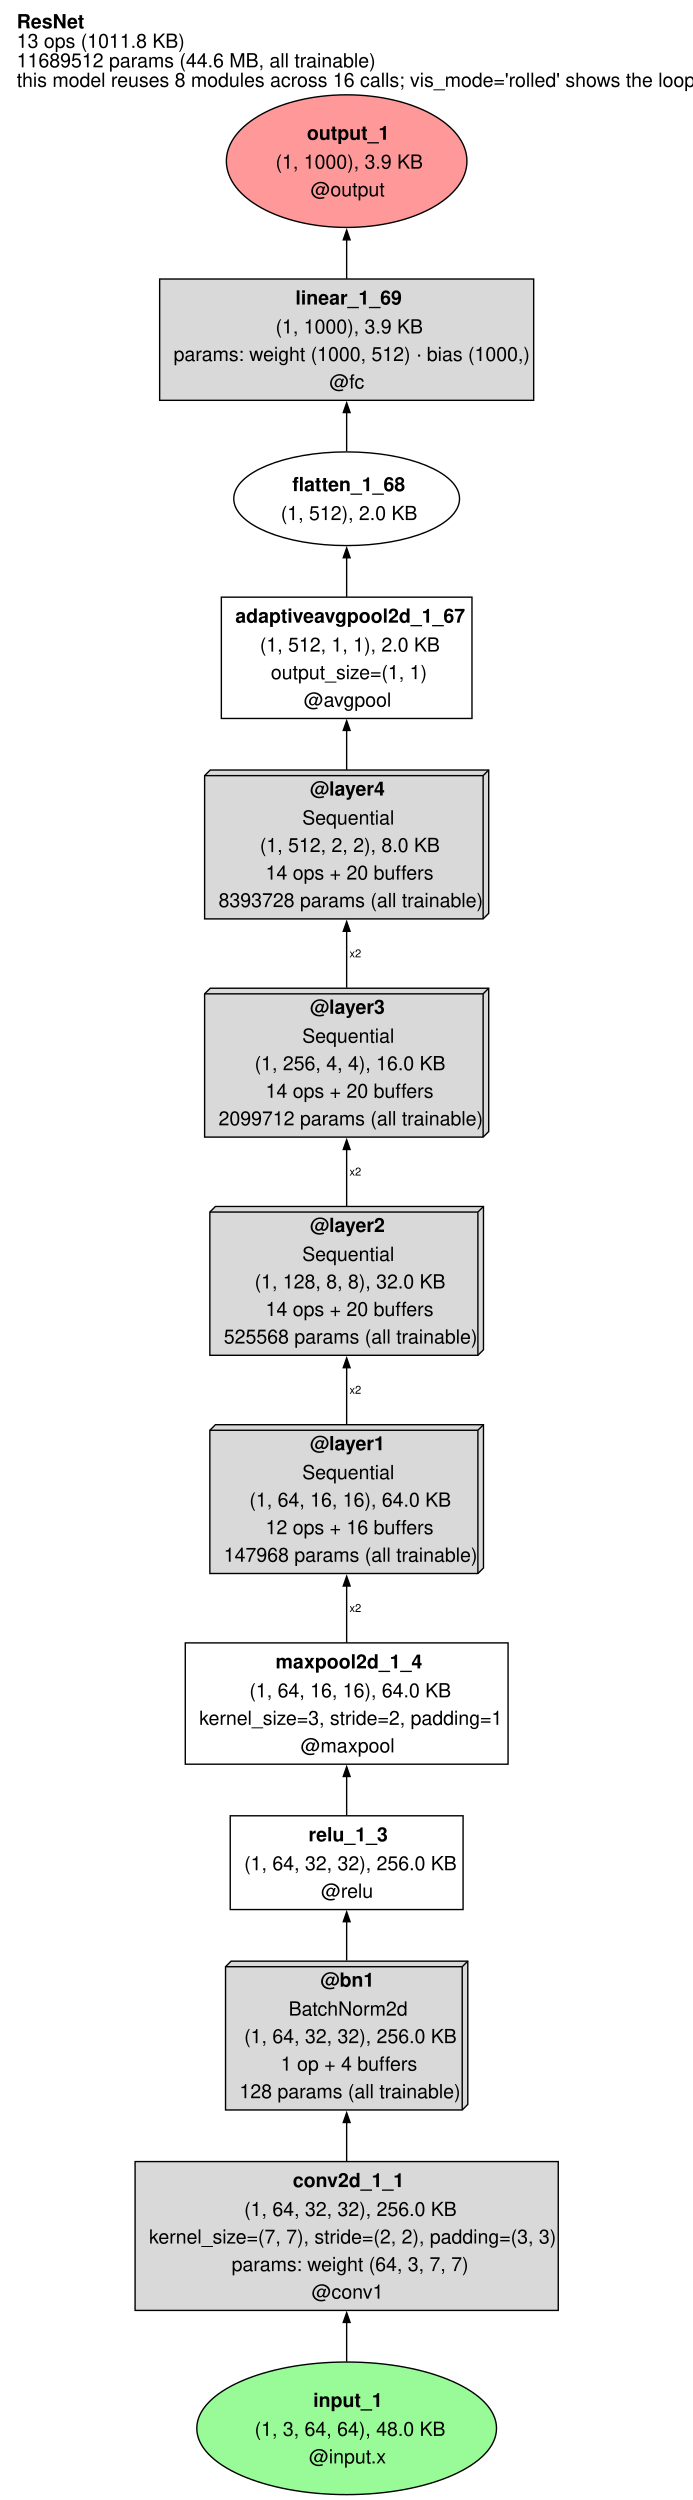
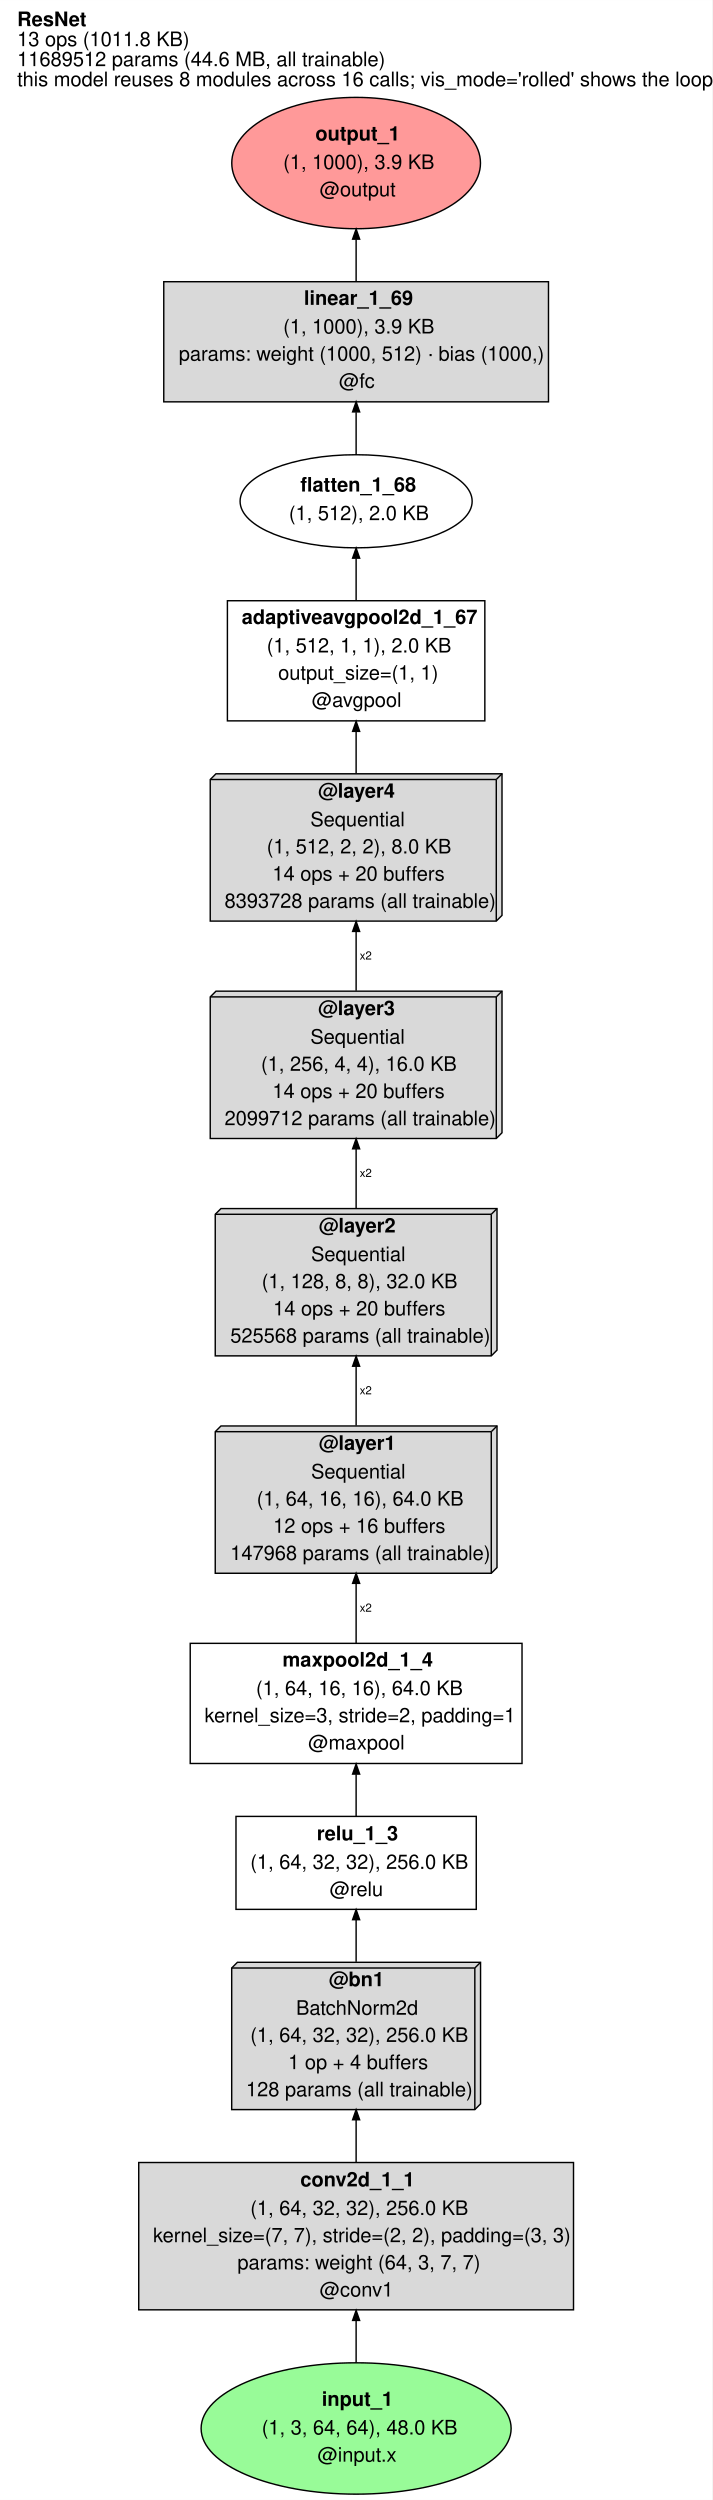
- <svg xmlns="http://www.w3.org/2000/svg" width="497pt" height="1793pt" viewBox="0.00 0.00 497.00 1793.00">
-   <g id="graph0" class="graph" transform="scale(1 1) rotate(0) translate(4 1789.14)">
-     <polygon fill="white" stroke="none" points="-4,4 -4,-1789.14 493.25,-1789.14 493.25,4 -4,4" />
-     <text xml:space="preserve" text-anchor="start" x="8" y="-1768.84" font-family="Helvetica,sans-Serif" font-weight="bold" font-size="14.00">ResNet</text>
-     <text xml:space="preserve" text-anchor="start" x="8" y="-1754.84" font-family="Helvetica,sans-Serif" font-size="14.00">13 ops (1011.8 KB)</text>
-     <text xml:space="preserve" text-anchor="start" x="8" y="-1740.84" font-family="Helvetica,sans-Serif" font-size="14.00">11689512 params (44.6 MB, all trainable)</text>
-     <text xml:space="preserve" text-anchor="start" x="8" y="-1726.84" font-family="Helvetica,sans-Serif" font-size="14.00">this model reuses 8 modules across 16 calls; vis_mode='rolled' shows the loop</text>
+ <svg xmlns="http://www.w3.org/2000/svg" width="498pt" height="1748pt" viewBox="0.00 0.00 498.00 1747.90">
+   <g id="graph0" class="graph" transform="scale(1 1) rotate(0) translate(4 1743.9)">
+     <polygon fill="white" stroke="transparent" points="-4,4 -4,-1743.9 494,-1743.9 494,4 -4,4" />
+     <text text-anchor="start" x="8" y="-1725.7" font-family="Helvetica,sans-Serif" font-weight="bold" font-size="14.00">ResNet</text>
+     <text text-anchor="start" x="8" y="-1711.7" font-family="Helvetica,sans-Serif" font-size="14.00">13 ops (1011.8 KB)</text>
+     <text text-anchor="start" x="8" y="-1697.7" font-family="Helvetica,sans-Serif" font-size="14.00">11689512 params (44.6 MB, all trainable)</text>
+     <text text-anchor="start" x="8" y="-1683.7" font-family="Helvetica,sans-Serif" font-size="14.00">this model reuses 8 modules across 16 calls; vis_mode='rolled' shows the loop</text>
    <g id="node1" class="node">
-       <ellipse fill="#98fb98" stroke="black" cx="244.62" cy="-47.55" rx="107.48" ry="47.55" />
-       <text xml:space="preserve" text-anchor="start" x="220.62" y="-62.88" font-family="Helvetica,sans-Serif" font-weight="bold" font-size="14.00">input_1</text>
-       <text xml:space="preserve" text-anchor="start" x="178.62" y="-42.13" font-family="Helvetica,sans-Serif" font-size="14.00">(1, 3, 64, 64), 48.0 KB</text>
-       <text xml:space="preserve" text-anchor="start" x="217.62" y="-22.38" font-family="Helvetica,sans-Serif" font-size="14.00">@input.x</text>
+       <ellipse fill="#98fb98" stroke="black" cx="245" cy="-45.96" rx="108.38" ry="45.92" />
+       <text text-anchor="start" x="221" y="-61.76" font-family="Helvetica,sans-Serif" font-weight="bold" font-size="14.00">input_1</text>
+       <text text-anchor="start" x="179" y="-41.76" font-family="Helvetica,sans-Serif" font-size="14.00">(1, 3, 64, 64), 48.0 KB</text>
+       <text text-anchor="start" x="218" y="-22.76" font-family="Helvetica,sans-Serif" font-size="14.00">@input.x</text>
    </g>
    <g id="node2" class="node">
-       <polygon fill="#d9d9d9" stroke="black" points="396.38,-238.86 92.88,-238.86 92.88,-132.11 396.38,-132.11 396.38,-238.86" />
-       <text xml:space="preserve" text-anchor="start" x="206" y="-220.56" font-family="Helvetica,sans-Serif" font-weight="bold" font-size="14.00">conv2d_1_1</text>
-       <text xml:space="preserve" text-anchor="start" x="171.12" y="-199.81" font-family="Helvetica,sans-Serif" font-size="14.00">(1, 64, 32, 32), 256.0 KB</text>
-       <text xml:space="preserve" text-anchor="start" x="102.88" y="-180.06" font-family="Helvetica,sans-Serif" font-size="14.00">kernel_size=(7, 7), stride=(2, 2), padding=(3, 3)</text>
-       <text xml:space="preserve" text-anchor="start" x="162.12" y="-160.31" font-family="Helvetica,sans-Serif" font-size="14.00">params: weight (64, 3, 7, 7)</text>
-       <text xml:space="preserve" text-anchor="start" x="219.5" y="-140.56" font-family="Helvetica,sans-Serif" font-size="14.00">@conv1</text>
+       <polygon fill="#d9d9d9" stroke="black" points="397,-231.92 93,-231.92 93,-128.92 397,-128.92 397,-231.92" />
+       <text text-anchor="start" x="206" y="-215.22" font-family="Helvetica,sans-Serif" font-weight="bold" font-size="14.00">conv2d_1_1</text>
+       <text text-anchor="start" x="171" y="-195.22" font-family="Helvetica,sans-Serif" font-size="14.00">(1, 64, 32, 32), 256.0 KB</text>
+       <text text-anchor="start" x="103" y="-176.22" font-family="Helvetica,sans-Serif" font-size="14.00">kernel_size=(7, 7), stride=(2, 2), padding=(3, 3)</text>
+       <text text-anchor="start" x="162" y="-157.22" font-family="Helvetica,sans-Serif" font-size="14.00">params: weight (64, 3, 7, 7)</text>
+       <text text-anchor="start" x="219.5" y="-138.22" font-family="Helvetica,sans-Serif" font-size="14.00">@conv1</text>
    </g>
    <g id="edge1" class="edge">
-       <path fill="none" stroke="black" d="M244.62,-95.33C244.62,-104.48 244.62,-114.19 244.62,-123.72" />
-       <polygon fill="black" stroke="black" points="242.18,-123.51 244.63,-130.51 247.08,-123.51 242.18,-123.51" />
+       <path fill="none" stroke="black" d="M245,-92.18C245,-101.59 245,-111.63 245,-121.42" />
+       <polygon fill="black" stroke="black" points="242.55,-121.5 245,-128.5 247.45,-121.5 242.55,-121.5" />
    </g>
    <g id="node3" class="node">
-       <polygon fill="#d9d9d9" stroke="black" points="331.5,-382.61 161.75,-382.61 157.75,-378.61 157.75,-275.86 327.5,-275.86 331.5,-279.86 331.5,-382.61" />
-       <polyline fill="none" stroke="black" points="327.5,-378.61 157.75,-378.61" />
-       <polyline fill="none" stroke="black" points="327.5,-378.61 327.5,-275.86" />
-       <polyline fill="none" stroke="black" points="327.5,-378.61 331.5,-382.61" />
-       <text xml:space="preserve" text-anchor="start" x="225.88" y="-364.31" font-family="Helvetica,sans-Serif" font-weight="bold" font-size="14.00">@bn1</text>
-       <text xml:space="preserve" text-anchor="start" x="203" y="-343.56" font-family="Helvetica,sans-Serif" font-size="14.00">BatchNorm2d</text>
-       <text xml:space="preserve" text-anchor="start" x="171.12" y="-323.81" font-family="Helvetica,sans-Serif" font-size="14.00">(1, 64, 32, 32), 256.0 KB</text>
-       <text xml:space="preserve" text-anchor="start" x="197.38" y="-304.06" font-family="Helvetica,sans-Serif" font-size="14.00">1 op + 4 buffers</text>
-       <text xml:space="preserve" text-anchor="start" x="167.75" y="-284.31" font-family="Helvetica,sans-Serif" font-size="14.00">128 params (all trainable)</text>
+       <polygon fill="#d9d9d9" stroke="black" points="332,-371.92 162,-371.92 158,-367.92 158,-268.92 328,-268.92 332,-272.92 332,-371.92" />
+       <polyline fill="none" stroke="black" points="328,-367.92 158,-367.92 " />
+       <polyline fill="none" stroke="black" points="328,-367.92 328,-268.92 " />
+       <polyline fill="none" stroke="black" points="328,-367.92 332,-371.92 " />
+       <text text-anchor="start" x="226" y="-355.22" font-family="Helvetica,sans-Serif" font-weight="bold" font-size="14.00">@bn1</text>
+       <text text-anchor="start" x="203" y="-335.22" font-family="Helvetica,sans-Serif" font-size="14.00">BatchNorm2d</text>
+       <text text-anchor="start" x="171" y="-316.22" font-family="Helvetica,sans-Serif" font-size="14.00">(1, 64, 32, 32), 256.0 KB</text>
+       <text text-anchor="start" x="197.5" y="-297.22" font-family="Helvetica,sans-Serif" font-size="14.00">1 op + 4 buffers</text>
+       <text text-anchor="start" x="168" y="-278.22" font-family="Helvetica,sans-Serif" font-size="14.00">128 params (all trainable)</text>
    </g>
    <g id="edge2" class="edge">
-       <path fill="none" stroke="black" d="M244.62,-239.26C244.62,-248.3 244.62,-257.76 244.62,-267" />
-       <polygon fill="black" stroke="black" points="242.18,-266.89 244.63,-273.89 247.08,-266.89 242.18,-266.89" />
+       <path fill="none" stroke="black" d="M245,-232.03C245,-241.68 245,-251.86 245,-261.72" />
+       <polygon fill="black" stroke="black" points="242.55,-261.83 245,-268.83 247.45,-261.83 242.55,-261.83" />
    </g>
    <g id="node4" class="node">
-       <polygon fill="white" stroke="black" points="328.12,-486.86 161.12,-486.86 161.12,-419.61 328.12,-419.61 328.12,-486.86" />
-       <text xml:space="preserve" text-anchor="start" x="217.25" y="-468.56" font-family="Helvetica,sans-Serif" font-weight="bold" font-size="14.00">relu_1_3</text>
-       <text xml:space="preserve" text-anchor="start" x="171.12" y="-447.81" font-family="Helvetica,sans-Serif" font-size="14.00">(1, 64, 32, 32), 256.0 KB</text>
-       <text xml:space="preserve" text-anchor="start" x="226.25" y="-428.06" font-family="Helvetica,sans-Serif" font-size="14.00">@relu</text>
+       <polygon fill="white" stroke="black" points="329,-473.92 161,-473.92 161,-408.92 329,-408.92 329,-473.92" />
+       <text text-anchor="start" x="217.5" y="-457.22" font-family="Helvetica,sans-Serif" font-weight="bold" font-size="14.00">relu_1_3</text>
+       <text text-anchor="start" x="171" y="-437.22" font-family="Helvetica,sans-Serif" font-size="14.00">(1, 64, 32, 32), 256.0 KB</text>
+       <text text-anchor="start" x="226.5" y="-418.22" font-family="Helvetica,sans-Serif" font-size="14.00">@relu</text>
    </g>
    <g id="edge3" class="edge">
-       <path fill="none" stroke="black" d="M244.62,-383.03C244.62,-392.4 244.62,-402.04 244.62,-411.02" />
-       <polygon fill="black" stroke="black" points="242.18,-410.9 244.63,-417.9 247.08,-410.9 242.18,-410.9" />
+       <path fill="none" stroke="black" d="M245,-372.24C245,-382.1 245,-392.29 245,-401.7" />
+       <polygon fill="black" stroke="black" points="242.55,-401.71 245,-408.71 247.45,-401.71 242.55,-401.71" />
    </g>
    <g id="node5" class="node">
-       <polygon fill="white" stroke="black" points="360.38,-610.86 128.88,-610.86 128.88,-523.86 360.38,-523.86 360.38,-610.86" />
-       <text xml:space="preserve" text-anchor="start" x="193.62" y="-592.56" font-family="Helvetica,sans-Serif" font-weight="bold" font-size="14.00">maxpool2d_1_4</text>
-       <text xml:space="preserve" text-anchor="start" x="174.88" y="-571.81" font-family="Helvetica,sans-Serif" font-size="14.00">(1, 64, 16, 16), 64.0 KB</text>
-       <text xml:space="preserve" text-anchor="start" x="138.88" y="-552.06" font-family="Helvetica,sans-Serif" font-size="14.00">kernel_size=3, stride=2, padding=1</text>
-       <text xml:space="preserve" text-anchor="start" x="211.62" y="-532.31" font-family="Helvetica,sans-Serif" font-size="14.00">@maxpool</text>
+       <polygon fill="white" stroke="black" points="361,-594.92 129,-594.92 129,-510.92 361,-510.92 361,-594.92" />
+       <text text-anchor="start" x="193.5" y="-578.72" font-family="Helvetica,sans-Serif" font-weight="bold" font-size="14.00">maxpool2d_1_4</text>
+       <text text-anchor="start" x="175" y="-558.72" font-family="Helvetica,sans-Serif" font-size="14.00">(1, 64, 16, 16), 64.0 KB</text>
+       <text text-anchor="start" x="139" y="-539.72" font-family="Helvetica,sans-Serif" font-size="14.00">kernel_size=3, stride=2, padding=1</text>
+       <text text-anchor="start" x="211.5" y="-520.72" font-family="Helvetica,sans-Serif" font-size="14.00">@maxpool</text>
    </g>
    <g id="edge4" class="edge">
-       <path fill="none" stroke="black" d="M244.62,-487.27C244.62,-496.06 244.62,-505.77 244.62,-515.28" />
-       <polygon fill="black" stroke="black" points="242.18,-515.05 244.63,-522.05 247.08,-515.05 242.18,-515.05" />
+       <path fill="none" stroke="black" d="M245,-474.1C245,-483.24 245,-493.45 245,-503.37" />
+       <polygon fill="black" stroke="black" points="242.55,-503.53 245,-510.53 247.45,-503.53 242.55,-503.53" />
    </g>
    <g id="node6" class="node">
-       <polygon fill="#d9d9d9" stroke="black" points="342.75,-767.36 150.5,-767.36 146.5,-763.36 146.5,-660.61 338.75,-660.61 342.75,-664.61 342.75,-767.36" />
-       <polyline fill="none" stroke="black" points="338.75,-763.36 146.5,-763.36" />
-       <polyline fill="none" stroke="black" points="338.75,-763.36 338.75,-660.61" />
-       <polyline fill="none" stroke="black" points="338.75,-763.36 342.75,-767.36" />
-       <text xml:space="preserve" text-anchor="start" x="218.38" y="-749.06" font-family="Helvetica,sans-Serif" font-weight="bold" font-size="14.00">@layer1</text>
-       <text xml:space="preserve" text-anchor="start" x="212.75" y="-728.31" font-family="Helvetica,sans-Serif" font-size="14.00">Sequential</text>
-       <text xml:space="preserve" text-anchor="start" x="174.88" y="-708.56" font-family="Helvetica,sans-Serif" font-size="14.00">(1, 64, 16, 16), 64.0 KB</text>
-       <text xml:space="preserve" text-anchor="start" x="186.5" y="-688.81" font-family="Helvetica,sans-Serif" font-size="14.00">12 ops + 16 buffers</text>
-       <text xml:space="preserve" text-anchor="start" x="156.5" y="-669.06" font-family="Helvetica,sans-Serif" font-size="14.00">147968 params (all trainable)</text>
+       <polygon fill="#d9d9d9" stroke="black" points="343.5,-746.92 150.5,-746.92 146.5,-742.92 146.5,-643.92 339.5,-643.92 343.5,-647.92 343.5,-746.92" />
+       <polyline fill="none" stroke="black" points="339.5,-742.92 146.5,-742.92 " />
+       <polyline fill="none" stroke="black" points="339.5,-742.92 339.5,-643.92 " />
+       <polyline fill="none" stroke="black" points="339.5,-742.92 343.5,-746.92 " />
+       <text text-anchor="start" x="219" y="-730.22" font-family="Helvetica,sans-Serif" font-weight="bold" font-size="14.00">@layer1</text>
+       <text text-anchor="start" x="213.5" y="-710.22" font-family="Helvetica,sans-Serif" font-size="14.00">Sequential</text>
+       <text text-anchor="start" x="175.5" y="-691.22" font-family="Helvetica,sans-Serif" font-size="14.00">(1, 64, 16, 16), 64.0 KB</text>
+       <text text-anchor="start" x="187" y="-672.22" font-family="Helvetica,sans-Serif" font-size="14.00">12 ops + 16 buffers</text>
+       <text text-anchor="start" x="157" y="-653.22" font-family="Helvetica,sans-Serif" font-size="14.00">147968 params (all trainable)</text>
    </g>
    <g id="edge5" class="edge">
-       <path fill="none" stroke="black" d="M244.62,-610.97C244.62,-623.73 244.62,-637.99 244.62,-651.71" />
-       <polygon fill="black" stroke="black" points="242.18,-651.65 244.63,-658.65 247.08,-651.65 242.18,-651.65" />
-       <text xml:space="preserve" text-anchor="start" x="246.62" y="-633.01" font-family="Helvetica,sans-Serif" font-size="8.00">x2</text>
+       <path fill="none" stroke="black" d="M245,-594.94C245,-607.98 245,-622.65 245,-636.64" />
+       <polygon fill="black" stroke="black" points="242.55,-636.88 245,-643.88 247.45,-636.88 242.55,-636.88" />
+       <text text-anchor="start" x="247.5" y="-617.02" font-family="Helvetica,sans-Serif" font-size="8.00">x2</text>
    </g>
    <g id="node7" class="node">
-       <polygon fill="#d9d9d9" stroke="black" points="342.75,-923.86 150.5,-923.86 146.5,-919.86 146.5,-817.11 338.75,-817.11 342.75,-821.11 342.75,-923.86" />
-       <polyline fill="none" stroke="black" points="338.75,-919.86 146.5,-919.86" />
-       <polyline fill="none" stroke="black" points="338.75,-919.86 338.75,-817.11" />
-       <polyline fill="none" stroke="black" points="338.75,-919.86 342.75,-923.86" />
-       <text xml:space="preserve" text-anchor="start" x="218.38" y="-905.56" font-family="Helvetica,sans-Serif" font-weight="bold" font-size="14.00">@layer2</text>
-       <text xml:space="preserve" text-anchor="start" x="212.75" y="-884.81" font-family="Helvetica,sans-Serif" font-size="14.00">Sequential</text>
-       <text xml:space="preserve" text-anchor="start" x="178.62" y="-865.06" font-family="Helvetica,sans-Serif" font-size="14.00">(1, 128, 8, 8), 32.0 KB</text>
-       <text xml:space="preserve" text-anchor="start" x="186.5" y="-845.31" font-family="Helvetica,sans-Serif" font-size="14.00">14 ops + 20 buffers</text>
-       <text xml:space="preserve" text-anchor="start" x="156.5" y="-825.56" font-family="Helvetica,sans-Serif" font-size="14.00">525568 params (all trainable)</text>
+       <polygon fill="#d9d9d9" stroke="black" points="343.5,-898.92 150.5,-898.92 146.5,-894.92 146.5,-795.92 339.5,-795.92 343.5,-799.92 343.5,-898.92" />
+       <polyline fill="none" stroke="black" points="339.5,-894.92 146.5,-894.92 " />
+       <polyline fill="none" stroke="black" points="339.5,-894.92 339.5,-795.92 " />
+       <polyline fill="none" stroke="black" points="339.5,-894.92 343.5,-898.92 " />
+       <text text-anchor="start" x="219" y="-882.22" font-family="Helvetica,sans-Serif" font-weight="bold" font-size="14.00">@layer2</text>
+       <text text-anchor="start" x="213.5" y="-862.22" font-family="Helvetica,sans-Serif" font-size="14.00">Sequential</text>
+       <text text-anchor="start" x="179" y="-843.22" font-family="Helvetica,sans-Serif" font-size="14.00">(1, 128, 8, 8), 32.0 KB</text>
+       <text text-anchor="start" x="187" y="-824.22" font-family="Helvetica,sans-Serif" font-size="14.00">14 ops + 20 buffers</text>
+       <text text-anchor="start" x="157" y="-805.22" font-family="Helvetica,sans-Serif" font-size="14.00">525568 params (all trainable)</text>
    </g>
    <g id="edge6" class="edge">
-       <path fill="none" stroke="black" d="M244.62,-767.72C244.62,-780.82 244.62,-794.97 244.62,-808.44" />
-       <polygon fill="black" stroke="black" points="242.18,-808.2 244.63,-815.2 247.08,-808.2 242.18,-808.2" />
-       <text xml:space="preserve" text-anchor="start" x="246.62" y="-789.51" font-family="Helvetica,sans-Serif" font-size="8.00">x2</text>
+       <path fill="none" stroke="black" d="M245,-747.21C245,-760.52 245,-774.98 245,-788.64" />
+       <polygon fill="black" stroke="black" points="242.55,-788.69 245,-795.69 247.45,-788.69 242.55,-788.69" />
+       <text text-anchor="start" x="247.5" y="-769.02" font-family="Helvetica,sans-Serif" font-size="8.00">x2</text>
    </g>
    <g id="node8" class="node">
-       <polygon fill="#d9d9d9" stroke="black" points="346.5,-1080.36 146.75,-1080.36 142.75,-1076.36 142.75,-973.61 342.5,-973.61 346.5,-977.61 346.5,-1080.36" />
-       <polyline fill="none" stroke="black" points="342.5,-1076.36 142.75,-1076.36" />
-       <polyline fill="none" stroke="black" points="342.5,-1076.36 342.5,-973.61" />
-       <polyline fill="none" stroke="black" points="342.5,-1076.36 346.5,-1080.36" />
-       <text xml:space="preserve" text-anchor="start" x="218.38" y="-1062.06" font-family="Helvetica,sans-Serif" font-weight="bold" font-size="14.00">@layer3</text>
-       <text xml:space="preserve" text-anchor="start" x="212.75" y="-1041.31" font-family="Helvetica,sans-Serif" font-size="14.00">Sequential</text>
-       <text xml:space="preserve" text-anchor="start" x="178.62" y="-1021.56" font-family="Helvetica,sans-Serif" font-size="14.00">(1, 256, 4, 4), 16.0 KB</text>
-       <text xml:space="preserve" text-anchor="start" x="186.5" y="-1001.81" font-family="Helvetica,sans-Serif" font-size="14.00">14 ops + 20 buffers</text>
-       <text xml:space="preserve" text-anchor="start" x="152.75" y="-982.06" font-family="Helvetica,sans-Serif" font-size="14.00">2099712 params (all trainable)</text>
+       <polygon fill="#d9d9d9" stroke="black" points="347,-1050.92 147,-1050.92 143,-1046.92 143,-947.92 343,-947.92 347,-951.92 347,-1050.92" />
+       <polyline fill="none" stroke="black" points="343,-1046.92 143,-1046.92 " />
+       <polyline fill="none" stroke="black" points="343,-1046.92 343,-947.92 " />
+       <polyline fill="none" stroke="black" points="343,-1046.92 347,-1050.92 " />
+       <text text-anchor="start" x="218.5" y="-1034.22" font-family="Helvetica,sans-Serif" font-weight="bold" font-size="14.00">@layer3</text>
+       <text text-anchor="start" x="213" y="-1014.22" font-family="Helvetica,sans-Serif" font-size="14.00">Sequential</text>
+       <text text-anchor="start" x="178.5" y="-995.22" font-family="Helvetica,sans-Serif" font-size="14.00">(1, 256, 4, 4), 16.0 KB</text>
+       <text text-anchor="start" x="186.5" y="-976.22" font-family="Helvetica,sans-Serif" font-size="14.00">14 ops + 20 buffers</text>
+       <text text-anchor="start" x="153" y="-957.22" font-family="Helvetica,sans-Serif" font-size="14.00">2099712 params (all trainable)</text>
    </g>
    <g id="edge7" class="edge">
-       <path fill="none" stroke="black" d="M244.62,-924.22C244.62,-937.32 244.62,-951.47 244.62,-964.94" />
-       <polygon fill="black" stroke="black" points="242.18,-964.7 244.63,-971.7 247.08,-964.7 242.18,-964.7" />
-       <text xml:space="preserve" text-anchor="start" x="246.62" y="-946.01" font-family="Helvetica,sans-Serif" font-size="8.00">x2</text>
+       <path fill="none" stroke="black" d="M245,-899.21C245,-912.52 245,-926.98 245,-940.64" />
+       <polygon fill="black" stroke="black" points="242.55,-940.69 245,-947.69 247.45,-940.69 242.55,-940.69" />
+       <text text-anchor="start" x="247.5" y="-921.02" font-family="Helvetica,sans-Serif" font-size="8.00">x2</text>
    </g>
    <g id="node9" class="node">
-       <polygon fill="#d9d9d9" stroke="black" points="346.5,-1236.86 146.75,-1236.86 142.75,-1232.86 142.75,-1130.11 342.5,-1130.11 346.5,-1134.11 346.5,-1236.86" />
-       <polyline fill="none" stroke="black" points="342.5,-1232.86 142.75,-1232.86" />
-       <polyline fill="none" stroke="black" points="342.5,-1232.86 342.5,-1130.11" />
-       <polyline fill="none" stroke="black" points="342.5,-1232.86 346.5,-1236.86" />
-       <text xml:space="preserve" text-anchor="start" x="218.38" y="-1218.56" font-family="Helvetica,sans-Serif" font-weight="bold" font-size="14.00">@layer4</text>
-       <text xml:space="preserve" text-anchor="start" x="212.75" y="-1197.81" font-family="Helvetica,sans-Serif" font-size="14.00">Sequential</text>
-       <text xml:space="preserve" text-anchor="start" x="182.38" y="-1178.06" font-family="Helvetica,sans-Serif" font-size="14.00">(1, 512, 2, 2), 8.0 KB</text>
-       <text xml:space="preserve" text-anchor="start" x="186.5" y="-1158.31" font-family="Helvetica,sans-Serif" font-size="14.00">14 ops + 20 buffers</text>
-       <text xml:space="preserve" text-anchor="start" x="152.75" y="-1138.56" font-family="Helvetica,sans-Serif" font-size="14.00">8393728 params (all trainable)</text>
+       <polygon fill="#d9d9d9" stroke="black" points="347,-1202.92 147,-1202.92 143,-1198.92 143,-1099.92 343,-1099.92 347,-1103.92 347,-1202.92" />
+       <polyline fill="none" stroke="black" points="343,-1198.92 143,-1198.92 " />
+       <polyline fill="none" stroke="black" points="343,-1198.92 343,-1099.92 " />
+       <polyline fill="none" stroke="black" points="343,-1198.92 347,-1202.92 " />
+       <text text-anchor="start" x="218.5" y="-1186.22" font-family="Helvetica,sans-Serif" font-weight="bold" font-size="14.00">@layer4</text>
+       <text text-anchor="start" x="213" y="-1166.22" font-family="Helvetica,sans-Serif" font-size="14.00">Sequential</text>
+       <text text-anchor="start" x="182.5" y="-1147.22" font-family="Helvetica,sans-Serif" font-size="14.00">(1, 512, 2, 2), 8.0 KB</text>
+       <text text-anchor="start" x="186.5" y="-1128.22" font-family="Helvetica,sans-Serif" font-size="14.00">14 ops + 20 buffers</text>
+       <text text-anchor="start" x="153" y="-1109.22" font-family="Helvetica,sans-Serif" font-size="14.00">8393728 params (all trainable)</text>
    </g>
    <g id="edge8" class="edge">
-       <path fill="none" stroke="black" d="M244.62,-1080.72C244.62,-1093.82 244.62,-1107.97 244.62,-1121.44" />
-       <polygon fill="black" stroke="black" points="242.18,-1121.2 244.63,-1128.2 247.08,-1121.2 242.18,-1121.2" />
-       <text xml:space="preserve" text-anchor="start" x="246.62" y="-1102.51" font-family="Helvetica,sans-Serif" font-size="8.00">x2</text>
+       <path fill="none" stroke="black" d="M245,-1051.21C245,-1064.52 245,-1078.98 245,-1092.64" />
+       <polygon fill="black" stroke="black" points="242.55,-1092.69 245,-1099.69 247.45,-1092.69 242.55,-1092.69" />
+       <text text-anchor="start" x="247.5" y="-1073.02" font-family="Helvetica,sans-Serif" font-size="8.00">x2</text>
    </g>
    <g id="node10" class="node">
-       <polygon fill="white" stroke="black" points="334.5,-1360.86 154.75,-1360.86 154.75,-1273.86 334.5,-1273.86 334.5,-1360.86" />
-       <text xml:space="preserve" text-anchor="start" x="164.75" y="-1342.56" font-family="Helvetica,sans-Serif" font-weight="bold" font-size="14.00">adaptiveavgpool2d_1_67</text>
-       <text xml:space="preserve" text-anchor="start" x="182.38" y="-1321.81" font-family="Helvetica,sans-Serif" font-size="14.00">(1, 512, 1, 1), 2.0 KB</text>
-       <text xml:space="preserve" text-anchor="start" x="190.25" y="-1302.06" font-family="Helvetica,sans-Serif" font-size="14.00">output_size=(1, 1)</text>
-       <text xml:space="preserve" text-anchor="start" x="213.88" y="-1282.31" font-family="Helvetica,sans-Serif" font-size="14.00">@avgpool</text>
+       <polygon fill="white" stroke="black" points="335,-1323.92 155,-1323.92 155,-1239.92 335,-1239.92 335,-1323.92" />
+       <text text-anchor="start" x="165" y="-1307.72" font-family="Helvetica,sans-Serif" font-weight="bold" font-size="14.00">adaptiveavgpool2d_1_67</text>
+       <text text-anchor="start" x="182.5" y="-1287.72" font-family="Helvetica,sans-Serif" font-size="14.00">(1, 512, 1, 1), 2.0 KB</text>
+       <text text-anchor="start" x="190.5" y="-1268.72" font-family="Helvetica,sans-Serif" font-size="14.00">output_size=(1, 1)</text>
+       <text text-anchor="start" x="214" y="-1249.72" font-family="Helvetica,sans-Serif" font-size="14.00">@avgpool</text>
    </g>
    <g id="edge9" class="edge">
-       <path fill="none" stroke="black" d="M244.62,-1236.98C244.62,-1246.33 244.62,-1256.05 244.62,-1265.36" />
-       <polygon fill="black" stroke="black" points="242.18,-1265.25 244.63,-1272.25 247.08,-1265.25 242.18,-1265.25" />
+       <path fill="none" stroke="black" d="M245,-1203.21C245,-1212.83 245,-1222.86 245,-1232.41" />
+       <polygon fill="black" stroke="black" points="242.55,-1232.59 245,-1239.59 247.45,-1232.59 242.55,-1232.59" />
    </g>
    <g id="node11" class="node">
-       <ellipse fill="white" stroke="black" cx="244.62" cy="-1431.44" rx="80.96" ry="33.59" />
-       <text xml:space="preserve" text-anchor="start" x="205.62" y="-1436.89" font-family="Helvetica,sans-Serif" font-weight="bold" font-size="14.00">flatten_1_68</text>
-       <text xml:space="preserve" text-anchor="start" x="197.38" y="-1416.14" font-family="Helvetica,sans-Serif" font-size="14.00">(1, 512), 2.0 KB</text>
+       <ellipse fill="white" stroke="black" cx="245" cy="-1393.45" rx="81.13" ry="32.55" />
+       <text text-anchor="start" x="206" y="-1400.25" font-family="Helvetica,sans-Serif" font-weight="bold" font-size="14.00">flatten_1_68</text>
+       <text text-anchor="start" x="198" y="-1380.25" font-family="Helvetica,sans-Serif" font-size="14.00">(1, 512), 2.0 KB</text>
    </g>
    <g id="edge10" class="edge">
-       <path fill="none" stroke="black" d="M244.62,-1361.05C244.62,-1370.34 244.62,-1380.14 244.62,-1389.36" />
-       <polygon fill="black" stroke="black" points="242.18,-1389.12 244.63,-1396.12 247.08,-1389.12 242.18,-1389.12" />
+       <path fill="none" stroke="black" d="M245,-1324.02C245,-1333.69 245,-1343.98 245,-1353.55" />
+       <polygon fill="black" stroke="black" points="242.55,-1353.71 245,-1360.71 247.45,-1353.71 242.55,-1353.71" />
    </g>
    <g id="node12" class="node">
-       <polygon fill="#d9d9d9" stroke="black" points="378.75,-1589.03 110.5,-1589.03 110.5,-1502.03 378.75,-1502.03 378.75,-1589.03" />
-       <text xml:space="preserve" text-anchor="start" x="207.88" y="-1570.73" font-family="Helvetica,sans-Serif" font-weight="bold" font-size="14.00">linear_1_69</text>
-       <text xml:space="preserve" text-anchor="start" x="193.62" y="-1549.98" font-family="Helvetica,sans-Serif" font-size="14.00">(1, 1000), 3.9 KB</text>
-       <text xml:space="preserve" text-anchor="start" x="120.5" y="-1530.23" font-family="Helvetica,sans-Serif" font-size="14.00">params: weight (1000, 512) · bias (1000,)</text>
-       <text xml:space="preserve" text-anchor="start" x="232.25" y="-1510.48" font-family="Helvetica,sans-Serif" font-size="14.00">@fc</text>
+       <polygon fill="#d9d9d9" stroke="black" points="379.5,-1546.98 110.5,-1546.98 110.5,-1462.98 379.5,-1462.98 379.5,-1546.98" />
+       <text text-anchor="start" x="208.5" y="-1530.78" font-family="Helvetica,sans-Serif" font-weight="bold" font-size="14.00">linear_1_69</text>
+       <text text-anchor="start" x="194" y="-1510.78" font-family="Helvetica,sans-Serif" font-size="14.00">(1, 1000), 3.9 KB</text>
+       <text text-anchor="start" x="121" y="-1491.78" font-family="Helvetica,sans-Serif" font-size="14.00">params: weight (1000, 512) · bias (1000,)</text>
+       <text text-anchor="start" x="233" y="-1472.78" font-family="Helvetica,sans-Serif" font-size="14.00">@fc</text>
    </g>
    <g id="edge11" class="edge">
-       <path fill="none" stroke="black" d="M244.62,-1465.47C244.62,-1474.26 244.62,-1483.96 244.62,-1493.47" />
-       <polygon fill="black" stroke="black" points="242.18,-1493.24 244.63,-1500.24 247.08,-1493.24 242.18,-1493.24" />
+       <path fill="none" stroke="black" d="M245,-1426.13C245,-1435.38 245,-1445.71 245,-1455.74" />
+       <polygon fill="black" stroke="black" points="242.55,-1455.98 245,-1462.98 247.45,-1455.98 242.55,-1455.98" />
    </g>
    <g id="node13" class="node">
-       <ellipse fill="#ff9999" stroke="black" cx="244.62" cy="-1673.58" rx="86.27" ry="47.55" />
-       <text xml:space="preserve" text-anchor="start" x="216.12" y="-1688.91" font-family="Helvetica,sans-Serif" font-weight="bold" font-size="14.00">output_1</text>
-       <text xml:space="preserve" text-anchor="start" x="193.62" y="-1668.16" font-family="Helvetica,sans-Serif" font-size="14.00">(1, 1000), 3.9 KB</text>
-       <text xml:space="preserve" text-anchor="start" x="218.75" y="-1648.41" font-family="Helvetica,sans-Serif" font-size="14.00">@output</text>
+       <ellipse fill="#ff9999" stroke="black" cx="245" cy="-1629.94" rx="86.95" ry="45.92" />
+       <text text-anchor="start" x="216.5" y="-1645.74" font-family="Helvetica,sans-Serif" font-weight="bold" font-size="14.00">output_1</text>
+       <text text-anchor="start" x="194" y="-1625.74" font-family="Helvetica,sans-Serif" font-size="14.00">(1, 1000), 3.9 KB</text>
+       <text text-anchor="start" x="219.5" y="-1606.74" font-family="Helvetica,sans-Serif" font-size="14.00">@output</text>
    </g>
    <g id="edge12" class="edge">
-       <path fill="none" stroke="black" d="M244.62,-1589.21C244.62,-1598.17 244.62,-1607.76 244.62,-1617.12" />
-       <polygon fill="black" stroke="black" points="242.18,-1617.11 244.63,-1624.11 247.08,-1617.11 242.18,-1617.11" />
+       <path fill="none" stroke="black" d="M245,-1547.26C245,-1556.7 245,-1566.84 245,-1576.67" />
+       <polygon fill="black" stroke="black" points="242.55,-1576.75 245,-1583.75 247.45,-1576.75 242.55,-1576.75" />
    </g>
  </g>
</svg>
